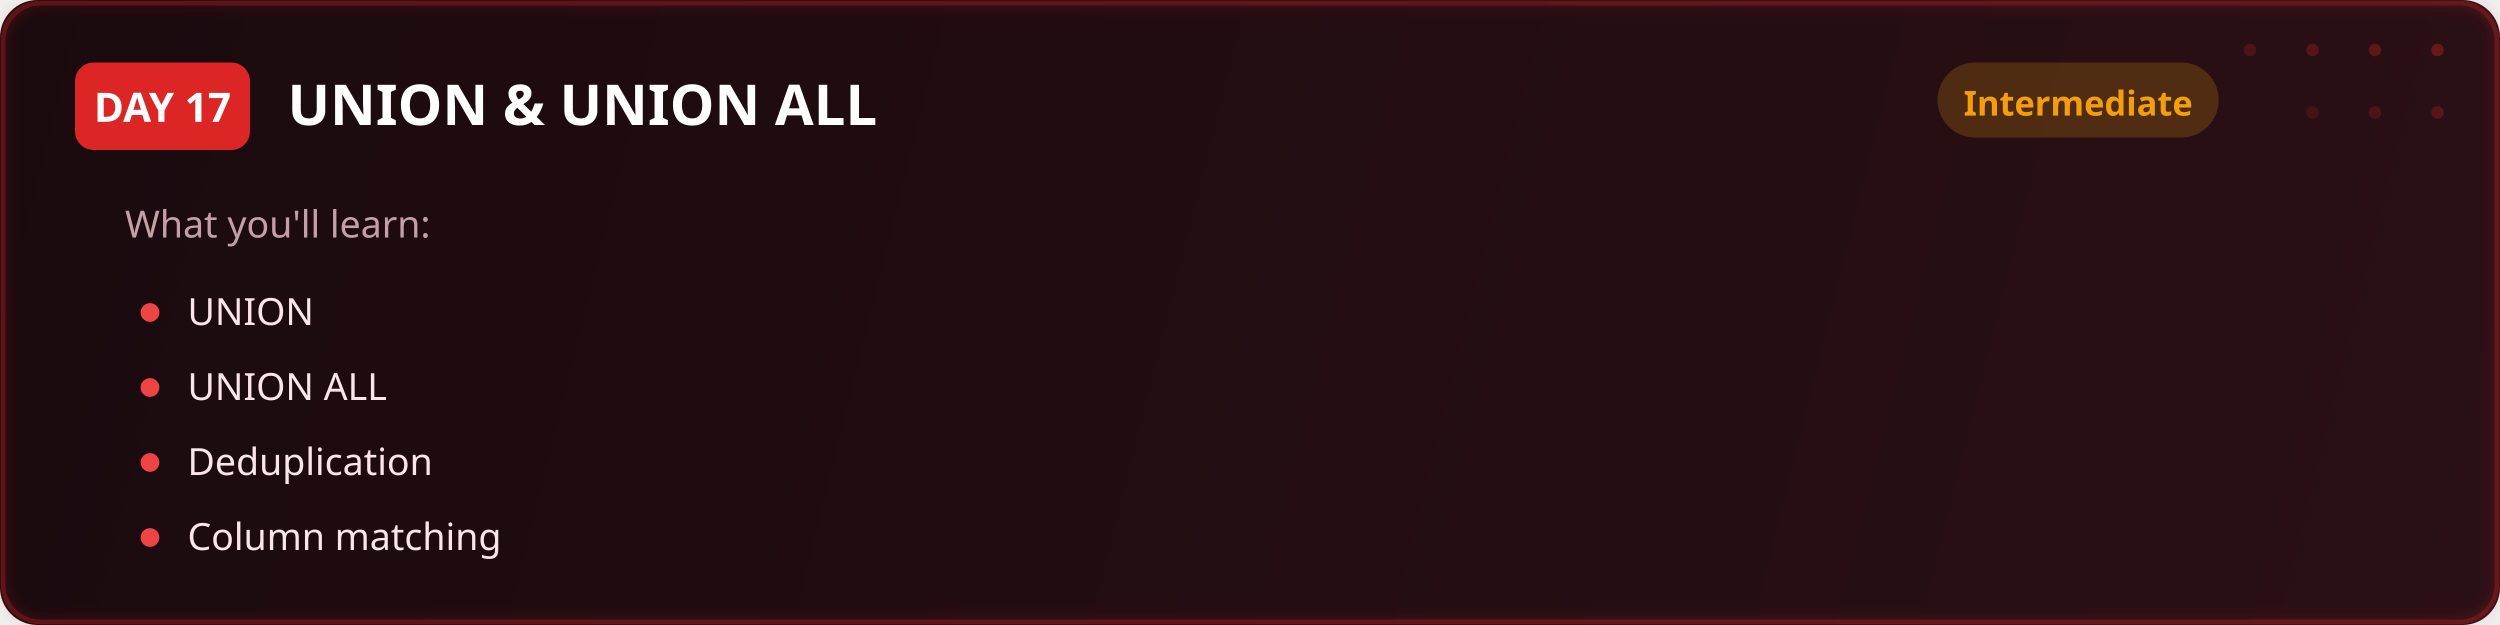
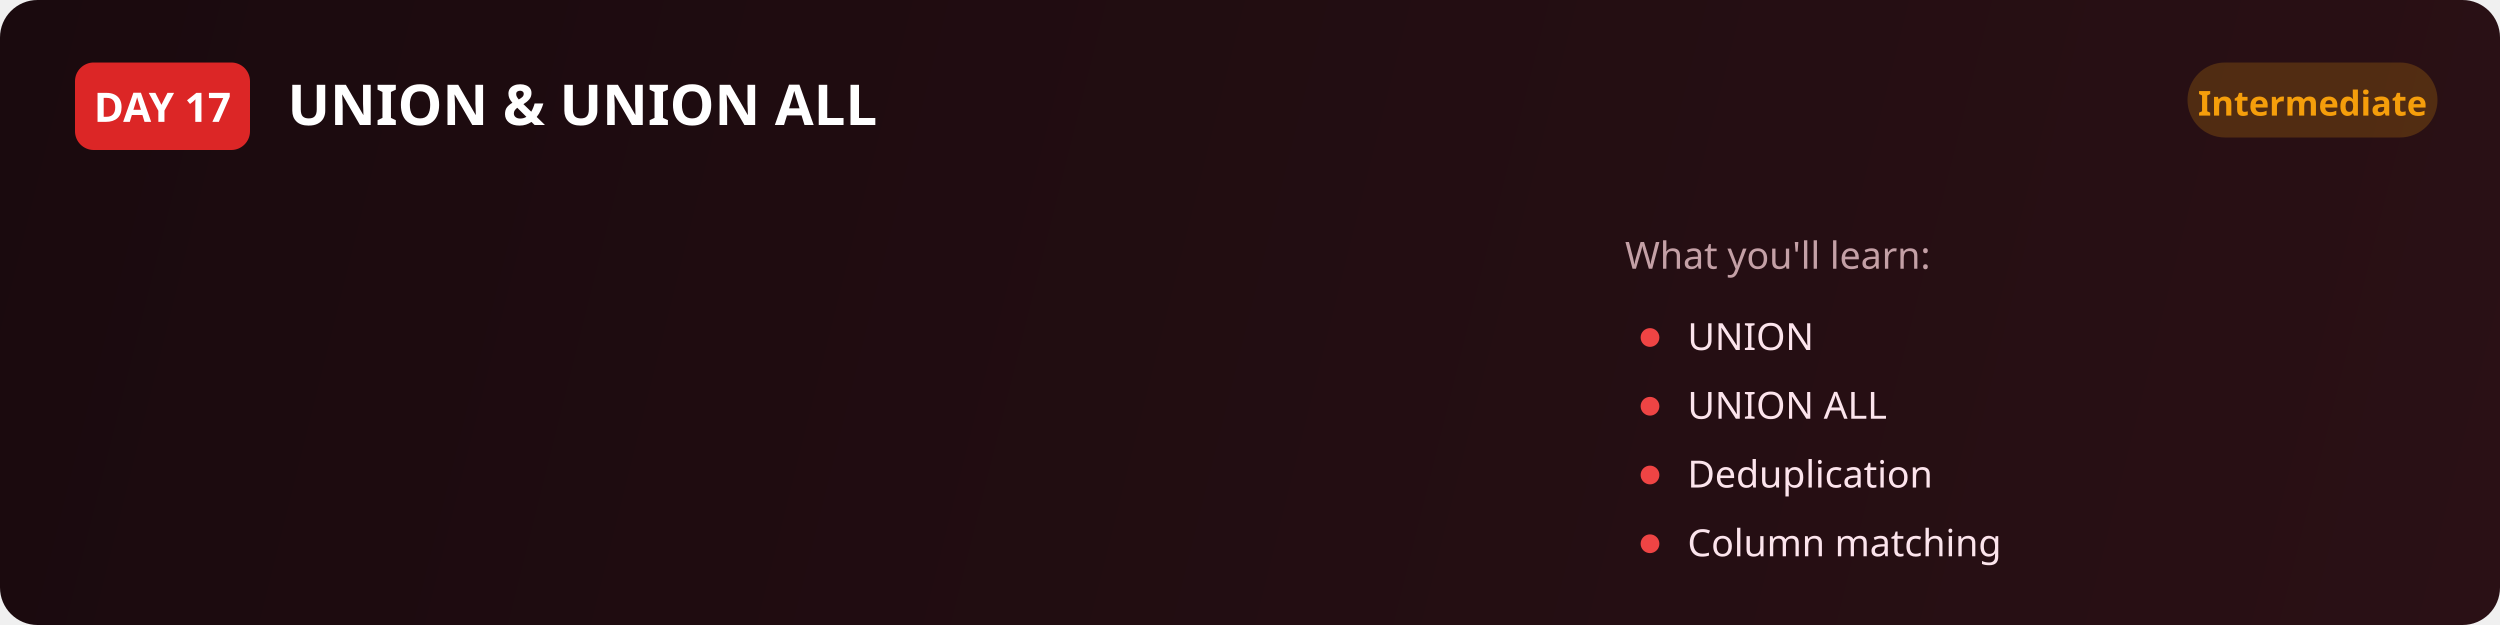
<svg xmlns="http://www.w3.org/2000/svg" viewBox="0 0 800 200" fill="none">
  <defs>
    <linearGradient id="bg" x1="0" y1="0" x2="800" y2="200" gradientUnits="userSpaceOnUse">
      <stop offset="0%" stop-color="#1a0a0e" />
      <stop offset="100%" stop-color="#2a1015" />
    </linearGradient>
-     <filter id="glow">
-       <feGaussianBlur stdDeviation="2" result="blur" />
-       <feMerge>
-         <feMergeNode in="blur" />
-         <feMergeNode in="SourceGraphic" />
-       </feMerge>
-     </filter>
  </defs>
  <rect width="800" height="200" rx="12" fill="url(#bg)" />
-   <rect x="1" y="1" width="798" height="198" rx="12" fill="none" stroke="#dc2626" stroke-width="1.5" opacity="0.35" filter="url(#glow)" />
-   <circle cx="720" cy="16" r="2" fill="#dc2626" opacity="0.2" />
-   <circle cx="740" cy="16" r="2" fill="#dc2626" opacity="0.25" />
-   <circle cx="760" cy="16" r="2" fill="#dc2626" opacity="0.3" />
-   <circle cx="780" cy="16" r="2" fill="#dc2626" opacity="0.35" />
-   <circle cx="740" cy="36" r="2" fill="#dc2626" opacity="0.15" />
-   <circle cx="760" cy="36" r="2" fill="#dc2626" opacity="0.2" />
-   <circle cx="780" cy="36" r="2" fill="#dc2626" opacity="0.25" />
  <rect x="24" y="20" width="56" height="28" rx="6" fill="#dc2626" />
  <text x="52" y="39" font-family="Segoe UI, system-ui, sans-serif" font-size="13" font-weight="700" fill="#ffffff" text-anchor="middle">DAY 17</text>
  <text x="92" y="40" font-family="Segoe UI, system-ui, sans-serif" font-size="18" font-weight="700" fill="#ffffff">UNION &amp; UNION ALL</text>
-   <rect x="620" y="20" width="90" height="24" rx="12" fill="#f59e0b" opacity="0.2" />
-   <text x="665" y="37" font-family="Segoe UI, system-ui, sans-serif" font-size="11" font-weight="600" fill="#f59e0b" text-anchor="middle">Intermediate</text>
-   <text x="40" y="76" font-family="Segoe UI, system-ui, sans-serif" font-size="12" fill="#c4a0a6">What you'll learn:</text>
-   <circle cx="48" cy="100" r="3" fill="#ef4444" />
-   <text x="60" y="104" font-family="Segoe UI, system-ui, sans-serif" font-size="12" fill="#fce4ec">UNION</text>
-   <circle cx="48" cy="124" r="3" fill="#ef4444" />
-   <text x="60" y="128" font-family="Segoe UI, system-ui, sans-serif" font-size="12" fill="#fce4ec">UNION ALL</text>
-   <circle cx="48" cy="148" r="3" fill="#ef4444" />
-   <text x="60" y="152" font-family="Segoe UI, system-ui, sans-serif" font-size="12" fill="#fce4ec">Deduplication</text>
-   <circle cx="48" cy="172" r="3" fill="#ef4444" />
-   <text x="60" y="176" font-family="Segoe UI, system-ui, sans-serif" font-size="12" fill="#fce4ec">Column matching</text>
+   <text x="520" y="86" font-family="Segoe UI, system-ui, sans-serif" font-size="12" fill="#c4a0a6">What you'll learn:</text>
+   <circle cx="528" cy="108" r="3" fill="#ef4444" />
+   <text x="540" y="112" font-family="Segoe UI, system-ui, sans-serif" font-size="12" fill="#fce4ec">UNION</text>
+   <circle cx="528" cy="130" r="3" fill="#ef4444" />
+   <text x="540" y="134" font-family="Segoe UI, system-ui, sans-serif" font-size="12" fill="#fce4ec">UNION ALL</text>
+   <circle cx="528" cy="152" r="3" fill="#ef4444" />
+   <text x="540" y="156" font-family="Segoe UI, system-ui, sans-serif" font-size="12" fill="#fce4ec">Deduplication</text>
+   <circle cx="528" cy="174" r="3" fill="#ef4444" />
+   <text x="540" y="178" font-family="Segoe UI, system-ui, sans-serif" font-size="12" fill="#fce4ec">Column matching</text>
+   <rect x="700" y="20" width="80" height="24" rx="12" fill="#f59e0b" opacity="0.2" />
+   <text x="740" y="37" font-family="Segoe UI, system-ui, sans-serif" font-size="11" font-weight="600" fill="#f59e0b" text-anchor="middle">Intermediate</text>
</svg>
